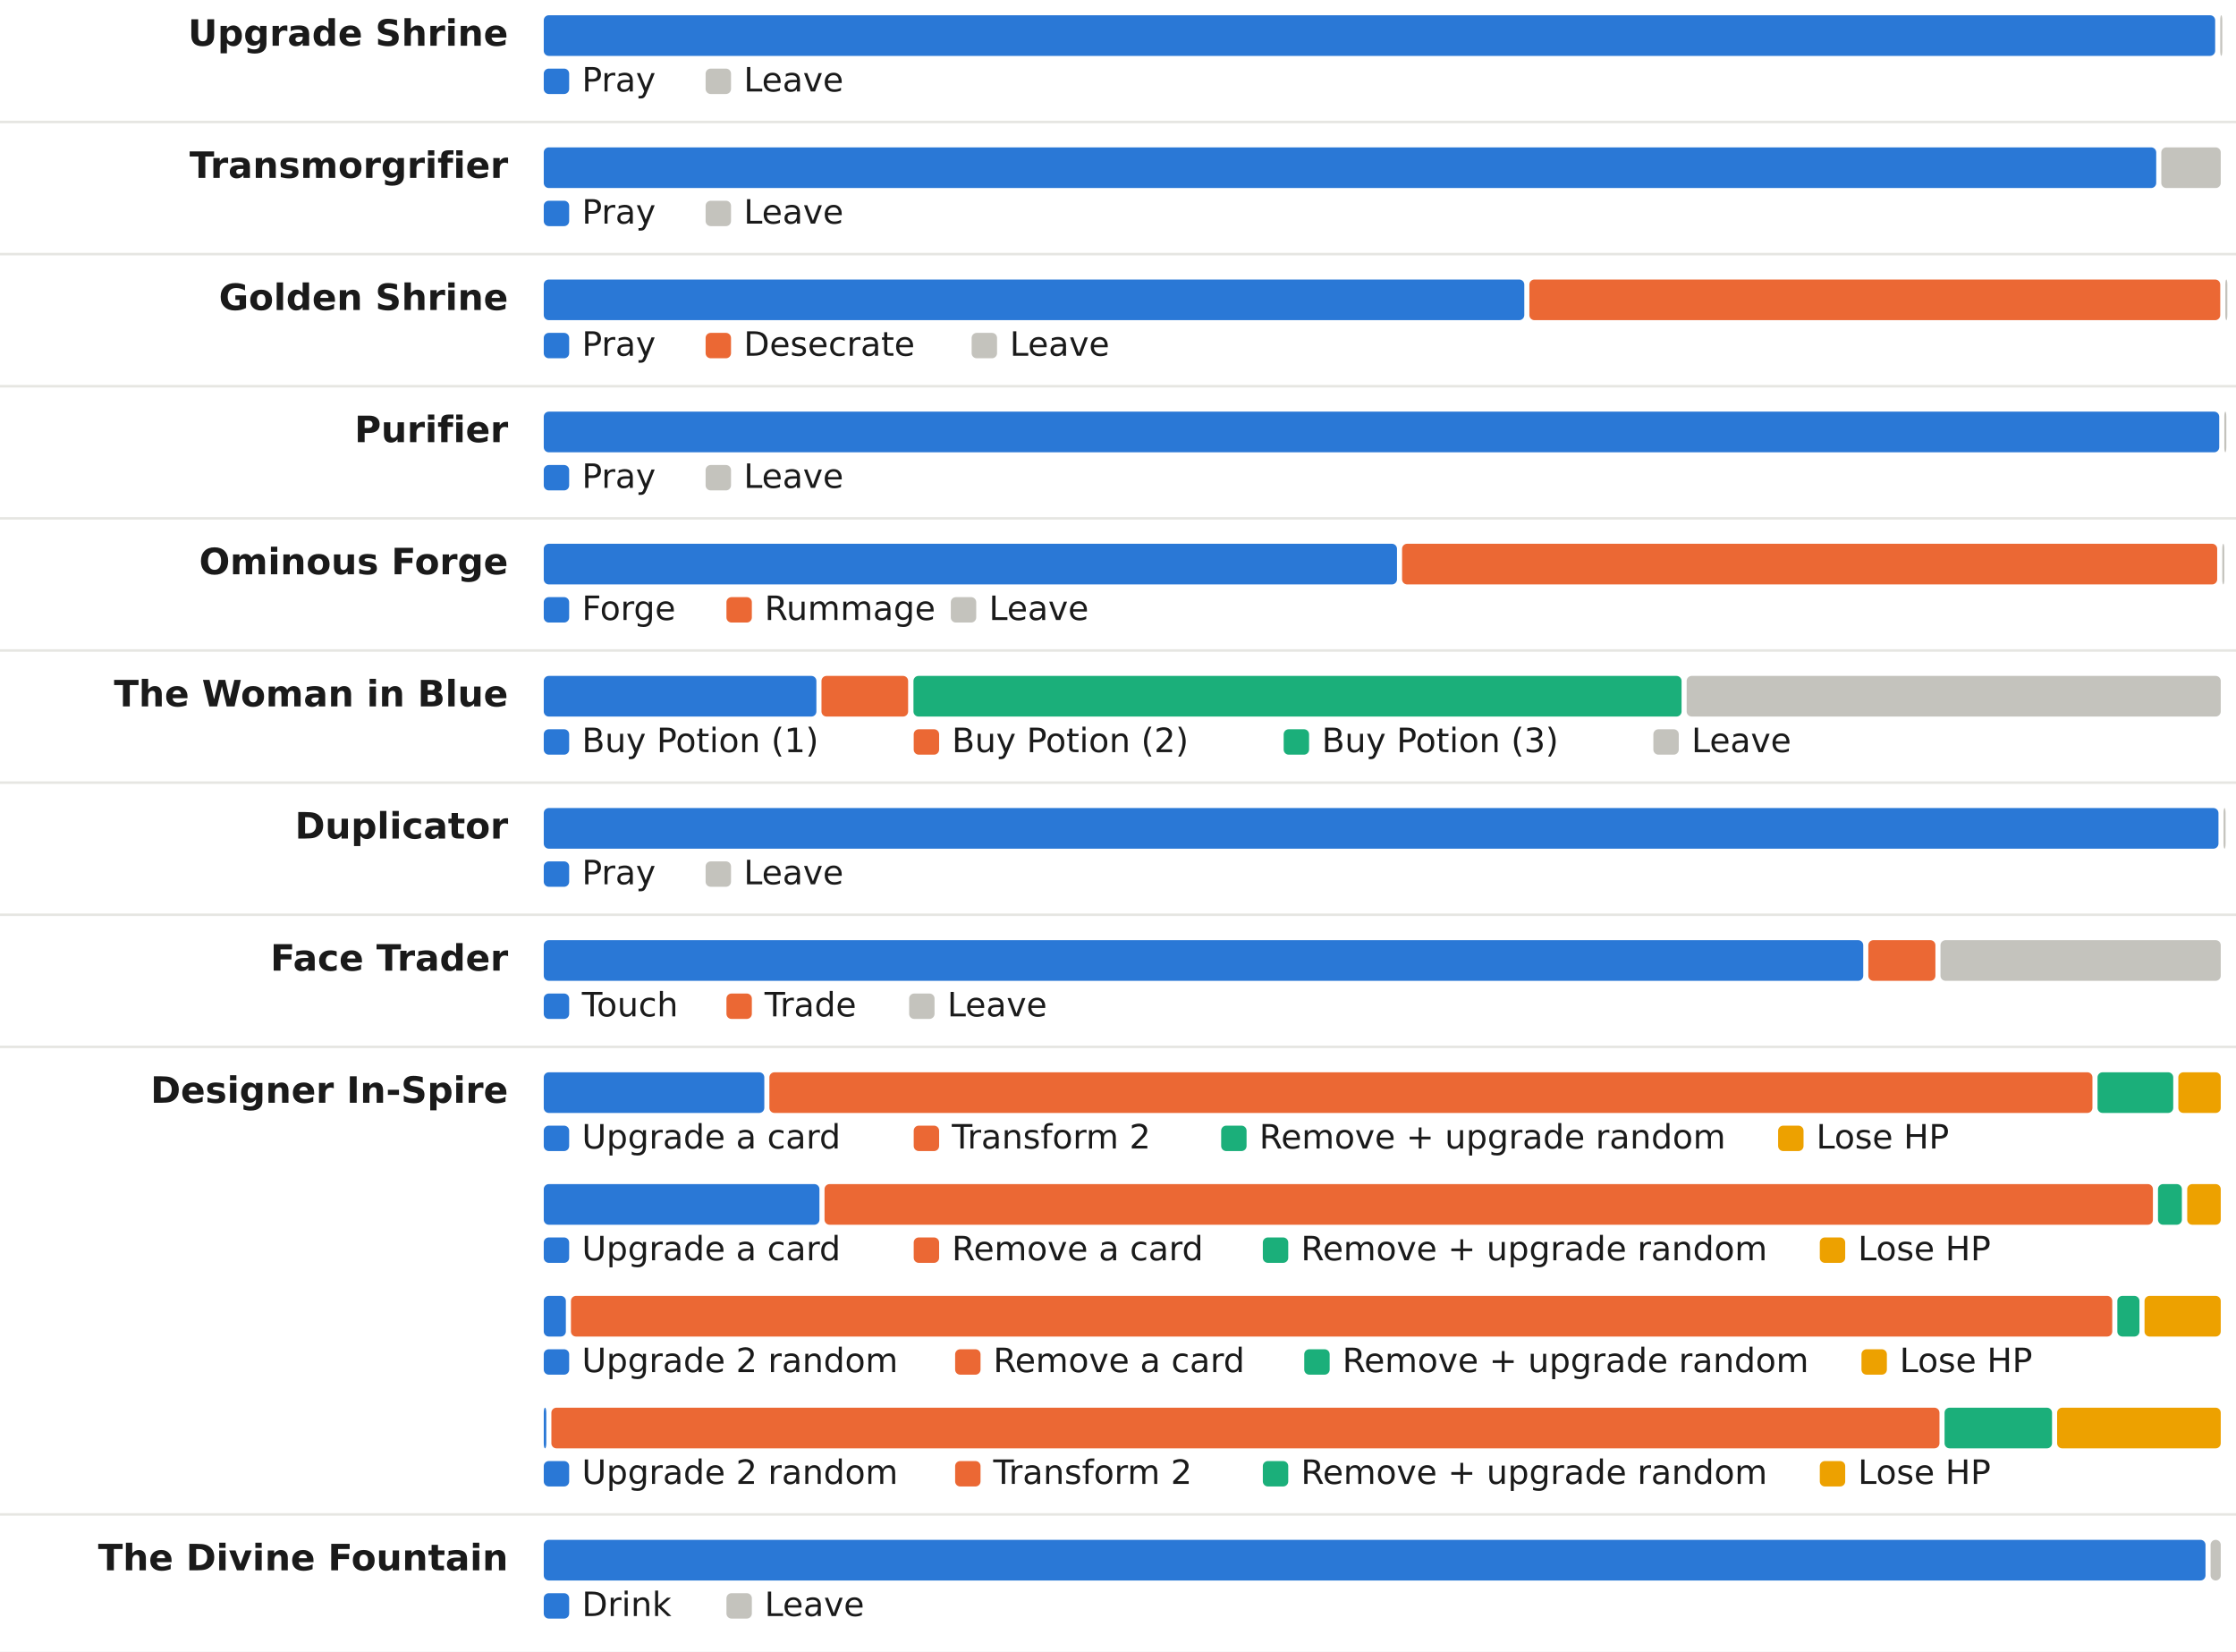
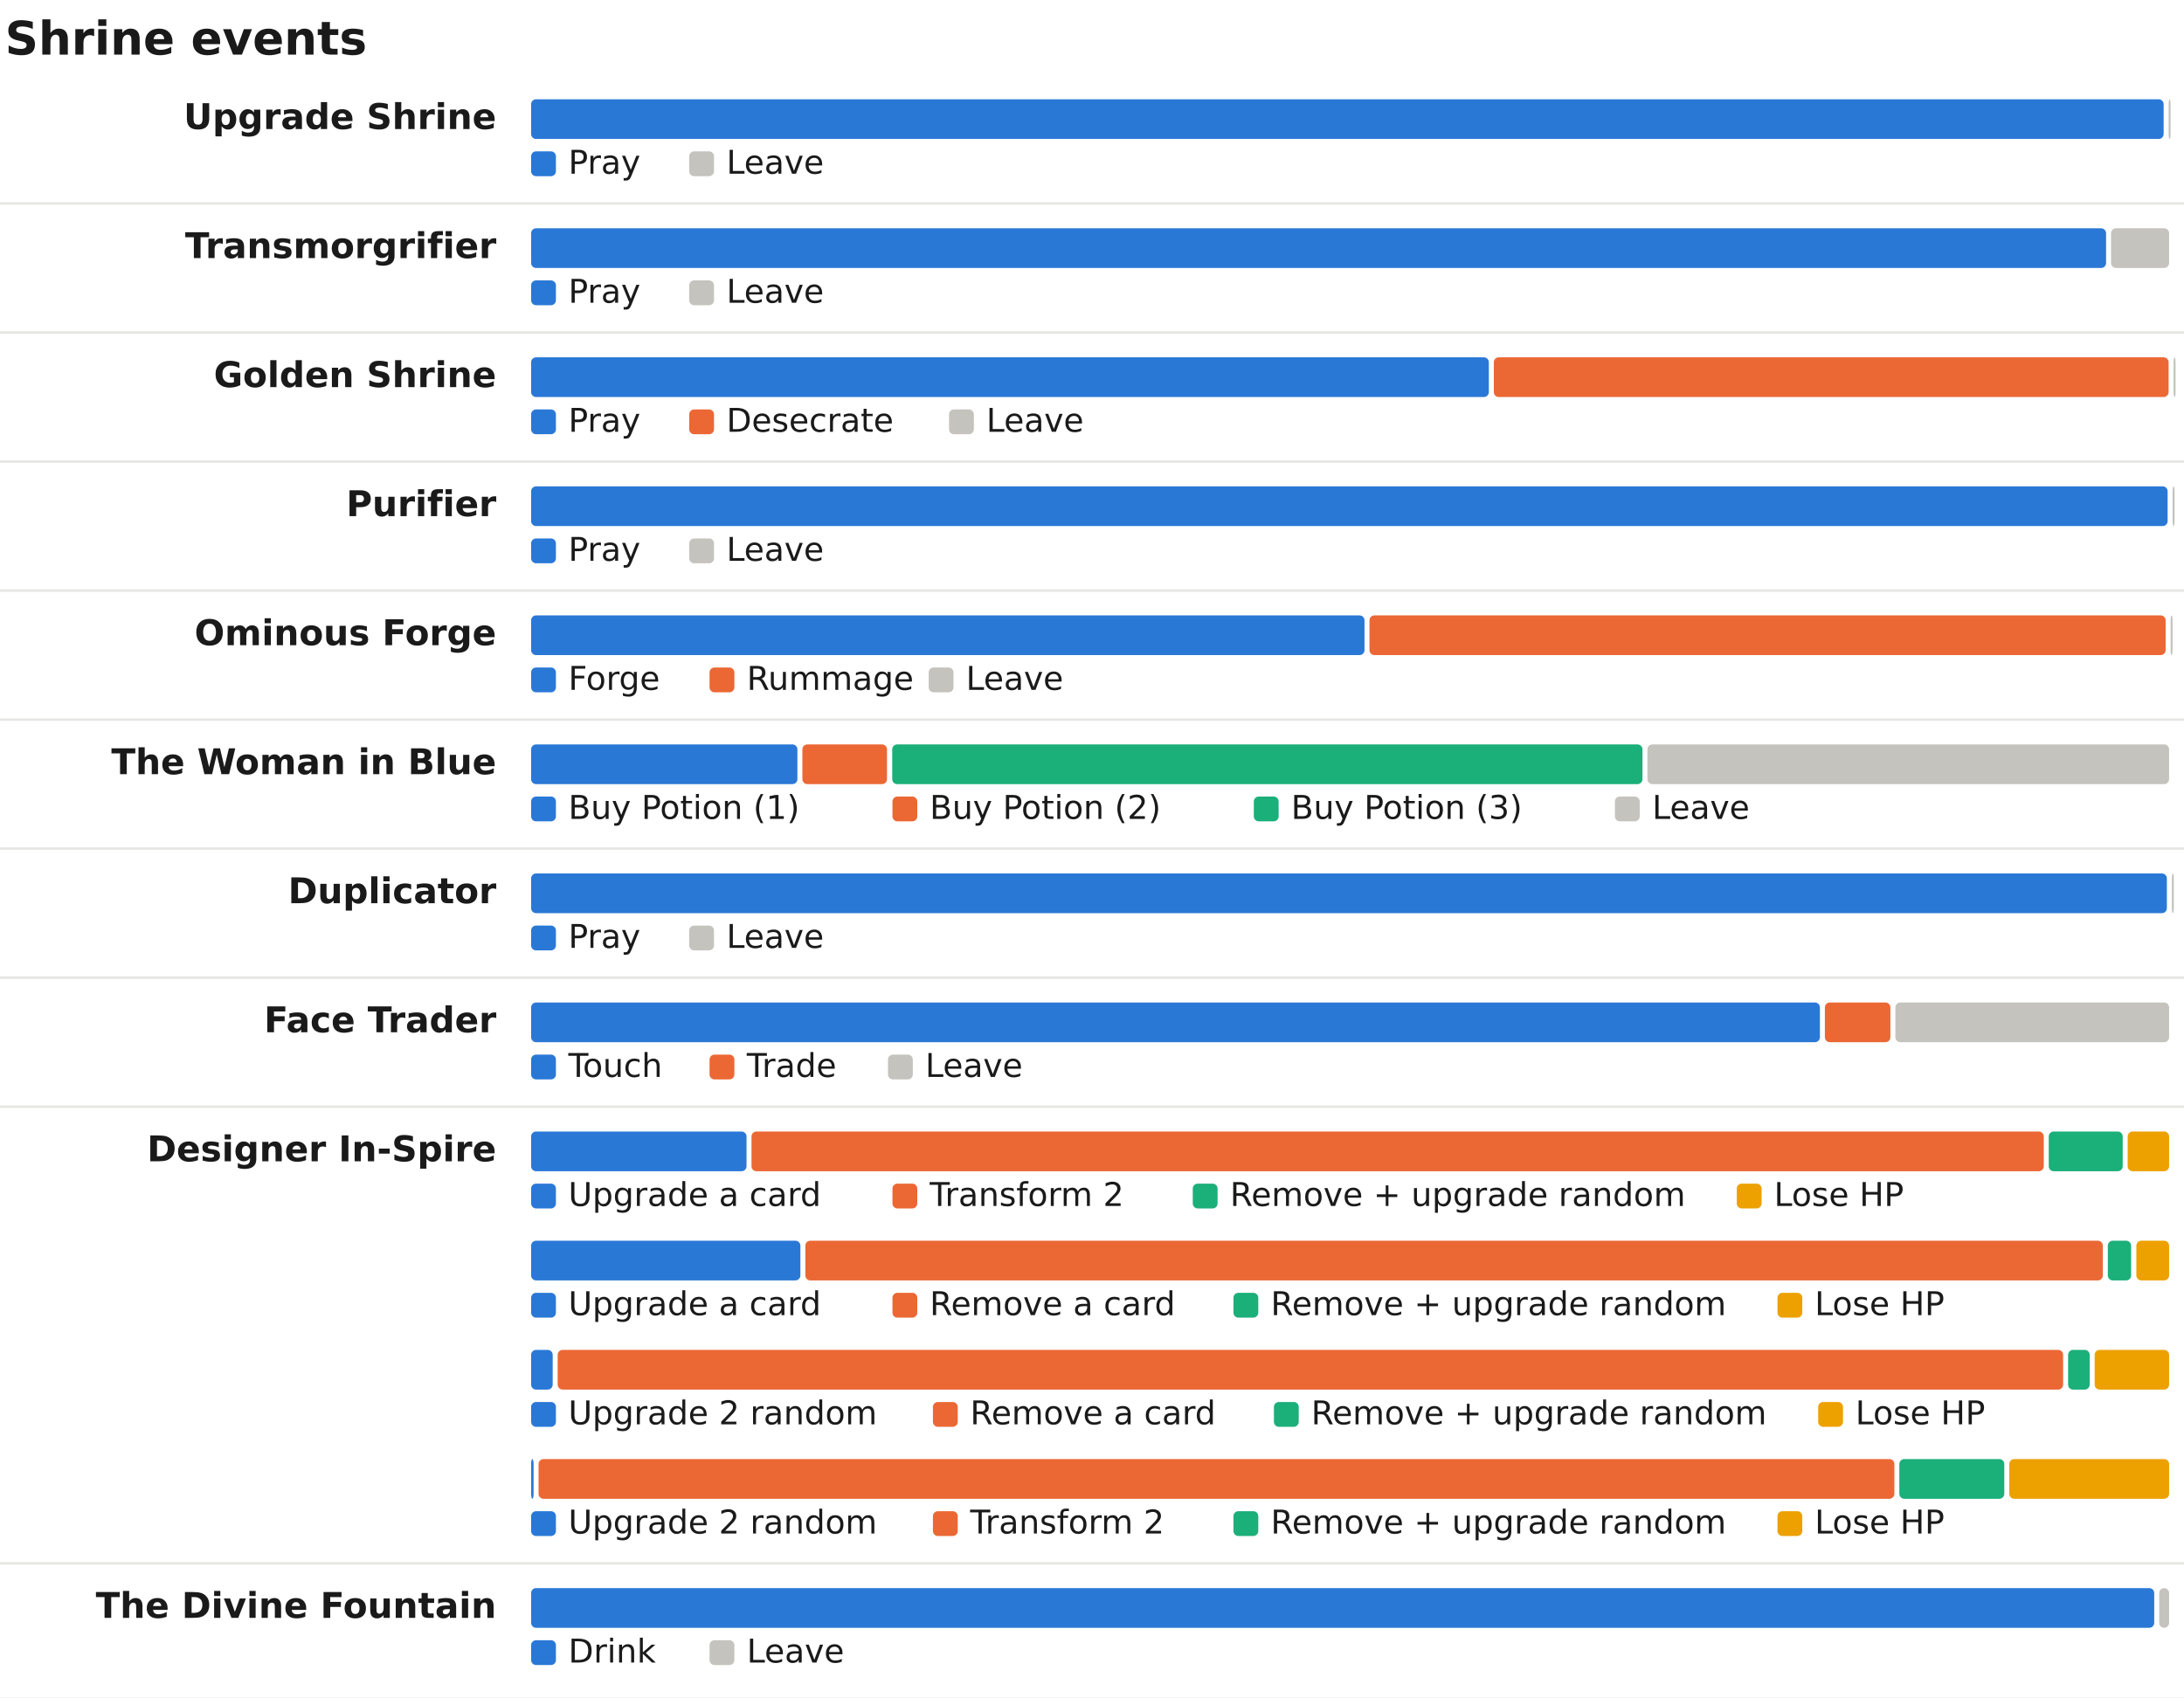
- <svg xmlns="http://www.w3.org/2000/svg" viewBox="0 0 880 650" width="100%" role="img" aria-label="events (shrines)" font-family="'DejaVu Sans', Verdana, 'Bitstream Vera Sans', sans-serif" style="max-width:880px">
-   <rect width="880" height="650" fill="#fff" />
-   <text x="200.0" y="18.0" font-size="14.3" text-anchor="end" font-weight="bold" fill="#1a1a1a">Upgrade Shrine</text>
-   <rect x="214.0" y="6.0" width="657.8" height="16.0" rx="2" fill="#2a78d6" />
-   <rect x="873.8" y="6.0" width="0.8" height="16.0" rx="2" fill="#c4c3bd" />
-   <rect x="214.0" y="27.0" width="10.0" height="10.0" rx="2" fill="#2a78d6" />
-   <text x="229.0" y="36.0" font-size="13.2" text-anchor="start" fill="#1a1a1a">Pray</text>
-   <rect x="277.7" y="27.0" width="10.0" height="10.0" rx="2" fill="#c4c3bd" />
-   <text x="292.7" y="36.0" font-size="13.2" text-anchor="start" fill="#1a1a1a">Leave</text>
-   <line x1="0.0" y1="48.0" x2="880.0" y2="48.0" stroke="#e6e6e2" stroke-width="1" />
-   <text x="200.0" y="70.0" font-size="14.3" text-anchor="end" font-weight="bold" fill="#1a1a1a">Transmorgrifier</text>
-   <rect x="214.0" y="58.0" width="634.6" height="16.0" rx="2" fill="#2a78d6" />
-   <rect x="850.6" y="58.0" width="23.4" height="16.0" rx="2" fill="#c4c3bd" />
-   <rect x="214.0" y="79.0" width="10.0" height="10.0" rx="2" fill="#2a78d6" />
-   <text x="229.0" y="88.0" font-size="13.2" text-anchor="start" fill="#1a1a1a">Pray</text>
-   <rect x="277.7" y="79.0" width="10.0" height="10.0" rx="2" fill="#c4c3bd" />
-   <text x="292.7" y="88.0" font-size="13.2" text-anchor="start" fill="#1a1a1a">Leave</text>
-   <line x1="0.0" y1="100.0" x2="880.0" y2="100.0" stroke="#e6e6e2" stroke-width="1" />
-   <text x="200.0" y="122.0" font-size="14.3" text-anchor="end" font-weight="bold" fill="#1a1a1a">Golden Shrine</text>
-   <rect x="214.0" y="110.0" width="385.9" height="16.0" rx="2" fill="#2a78d6" />
-   <rect x="601.9" y="110.0" width="271.9" height="16.0" rx="2" fill="#eb6834" />
-   <rect x="875.8" y="110.0" width="0.8" height="16.0" rx="2" fill="#c4c3bd" />
-   <rect x="214.0" y="131.0" width="10.0" height="10.0" rx="2" fill="#2a78d6" />
-   <text x="229.0" y="140.0" font-size="13.2" text-anchor="start" fill="#1a1a1a">Pray</text>
-   <rect x="277.7" y="131.0" width="10.0" height="10.0" rx="2" fill="#eb6834" />
-   <text x="292.7" y="140.0" font-size="13.2" text-anchor="start" fill="#1a1a1a">Desecrate</text>
-   <rect x="382.4" y="131.0" width="10.0" height="10.0" rx="2" fill="#c4c3bd" />
-   <text x="397.4" y="140.0" font-size="13.2" text-anchor="start" fill="#1a1a1a">Leave</text>
-   <line x1="0.0" y1="152.0" x2="880.0" y2="152.0" stroke="#e6e6e2" stroke-width="1" />
-   <text x="200.0" y="174.0" font-size="14.3" text-anchor="end" font-weight="bold" fill="#1a1a1a">Purifier</text>
-   <rect x="214.0" y="162.0" width="659.4" height="16.0" rx="2" fill="#2a78d6" />
-   <rect x="875.4" y="162.0" width="0.8" height="16.0" rx="2" fill="#c4c3bd" />
-   <rect x="214.0" y="183.0" width="10.0" height="10.0" rx="2" fill="#2a78d6" />
-   <text x="229.0" y="192.0" font-size="13.2" text-anchor="start" fill="#1a1a1a">Pray</text>
-   <rect x="277.7" y="183.0" width="10.0" height="10.0" rx="2" fill="#c4c3bd" />
-   <text x="292.7" y="192.0" font-size="13.2" text-anchor="start" fill="#1a1a1a">Leave</text>
-   <line x1="0.0" y1="204.0" x2="880.0" y2="204.0" stroke="#e6e6e2" stroke-width="1" />
-   <text x="200.0" y="226.0" font-size="14.3" text-anchor="end" font-weight="bold" fill="#1a1a1a">Ominous Forge</text>
-   <rect x="214.0" y="214.0" width="335.8" height="16.0" rx="2" fill="#2a78d6" />
-   <rect x="551.8" y="214.0" width="320.8" height="16.0" rx="2" fill="#eb6834" />
-   <rect x="874.6" y="214.0" width="0.8" height="16.0" rx="2" fill="#c4c3bd" />
-   <rect x="214.0" y="235.0" width="10.0" height="10.0" rx="2" fill="#2a78d6" />
-   <text x="229.0" y="244.0" font-size="13.2" text-anchor="start" fill="#1a1a1a">Forge</text>
-   <rect x="285.9" y="235.0" width="10.0" height="10.0" rx="2" fill="#eb6834" />
-   <text x="300.9" y="244.0" font-size="13.2" text-anchor="start" fill="#1a1a1a">Rummage</text>
-   <rect x="374.2" y="235.0" width="10.0" height="10.0" rx="2" fill="#c4c3bd" />
-   <text x="389.2" y="244.0" font-size="13.2" text-anchor="start" fill="#1a1a1a">Leave</text>
-   <line x1="0.0" y1="256.0" x2="880.0" y2="256.0" stroke="#e6e6e2" stroke-width="1" />
-   <text x="200.0" y="278.0" font-size="14.3" text-anchor="end" font-weight="bold" fill="#1a1a1a">The Woman in Blue</text>
-   <rect x="214.0" y="266.0" width="107.3" height="16.0" rx="2" fill="#2a78d6" />
-   <rect x="323.3" y="266.0" width="34.1" height="16.0" rx="2" fill="#eb6834" />
-   <rect x="359.5" y="266.0" width="302.3" height="16.0" rx="2" fill="#1baf7a" />
-   <rect x="663.8" y="266.0" width="210.2" height="16.0" rx="2" fill="#c4c3bd" />
-   <rect x="214.0" y="287.0" width="10.0" height="10.0" rx="2" fill="#2a78d6" />
-   <text x="229.0" y="296.0" font-size="13.2" text-anchor="start" fill="#1a1a1a">Buy Potion (1)</text>
-   <rect x="359.6" y="287.0" width="10.0" height="10.0" rx="2" fill="#eb6834" />
-   <text x="374.6" y="296.0" font-size="13.2" text-anchor="start" fill="#1a1a1a">Buy Potion (2)</text>
-   <rect x="505.2" y="287.0" width="10.0" height="10.0" rx="2" fill="#1baf7a" />
-   <text x="520.2" y="296.0" font-size="13.2" text-anchor="start" fill="#1a1a1a">Buy Potion (3)</text>
-   <rect x="650.7" y="287.0" width="10.0" height="10.0" rx="2" fill="#c4c3bd" />
-   <text x="665.7" y="296.0" font-size="13.2" text-anchor="start" fill="#1a1a1a">Leave</text>
-   <line x1="0.0" y1="308.0" x2="880.0" y2="308.0" stroke="#e6e6e2" stroke-width="1" />
-   <text x="200.0" y="330.0" font-size="14.3" text-anchor="end" font-weight="bold" fill="#1a1a1a">Duplicator</text>
-   <rect x="214.0" y="318.0" width="659.1" height="16.0" rx="2" fill="#2a78d6" />
-   <rect x="875.1" y="318.0" width="0.8" height="16.0" rx="2" fill="#c4c3bd" />
-   <rect x="214.0" y="339.0" width="10.0" height="10.0" rx="2" fill="#2a78d6" />
-   <text x="229.0" y="348.0" font-size="13.2" text-anchor="start" fill="#1a1a1a">Pray</text>
-   <rect x="277.7" y="339.0" width="10.0" height="10.0" rx="2" fill="#c4c3bd" />
-   <text x="292.7" y="348.0" font-size="13.2" text-anchor="start" fill="#1a1a1a">Leave</text>
-   <line x1="0.0" y1="360.0" x2="880.0" y2="360.0" stroke="#e6e6e2" stroke-width="1" />
-   <text x="200.0" y="382.0" font-size="14.3" text-anchor="end" font-weight="bold" fill="#1a1a1a">Face Trader</text>
-   <rect x="214.0" y="370.0" width="519.3" height="16.0" rx="2" fill="#2a78d6" />
-   <rect x="735.3" y="370.0" width="26.4" height="16.0" rx="2" fill="#eb6834" />
-   <rect x="763.7" y="370.0" width="110.3" height="16.0" rx="2" fill="#c4c3bd" />
-   <rect x="214.0" y="391.0" width="10.0" height="10.0" rx="2" fill="#2a78d6" />
-   <text x="229.0" y="400.0" font-size="13.2" text-anchor="start" fill="#1a1a1a">Touch</text>
-   <rect x="285.9" y="391.0" width="10.0" height="10.0" rx="2" fill="#eb6834" />
-   <text x="300.9" y="400.0" font-size="13.2" text-anchor="start" fill="#1a1a1a">Trade</text>
-   <rect x="357.8" y="391.0" width="10.0" height="10.0" rx="2" fill="#c4c3bd" />
-   <text x="372.8" y="400.0" font-size="13.2" text-anchor="start" fill="#1a1a1a">Leave</text>
-   <line x1="0.0" y1="412.0" x2="880.0" y2="412.0" stroke="#e6e6e2" stroke-width="1" />
-   <text x="200.0" y="434.0" font-size="14.3" text-anchor="end" font-weight="bold" fill="#1a1a1a">Designer In-Spire</text>
-   <rect x="214.0" y="422.0" width="86.8" height="16.0" rx="2" fill="#2a78d6" />
-   <rect x="302.8" y="422.0" width="520.7" height="16.0" rx="2" fill="#eb6834" />
-   <rect x="825.5" y="422.0" width="29.8" height="16.0" rx="2" fill="#1baf7a" />
-   <rect x="857.3" y="422.0" width="16.7" height="16.0" rx="2" fill="#eda100" />
-   <rect x="214.0" y="443.0" width="10.0" height="10.0" rx="2" fill="#2a78d6" />
-   <text x="229.0" y="452.0" font-size="13.2" text-anchor="start" fill="#1a1a1a">Upgrade a card</text>
-   <rect x="359.6" y="443.0" width="10.0" height="10.0" rx="2" fill="#eb6834" />
-   <text x="374.6" y="452.0" font-size="13.2" text-anchor="start" fill="#1a1a1a">Transform 2</text>
-   <rect x="480.6" y="443.0" width="10.0" height="10.0" rx="2" fill="#1baf7a" />
-   <text x="495.6" y="452.0" font-size="13.2" text-anchor="start" fill="#1a1a1a">Remove + upgrade random</text>
-   <rect x="699.8" y="443.0" width="10.0" height="10.0" rx="2" fill="#eda100" />
-   <text x="714.8" y="452.0" font-size="13.2" text-anchor="start" fill="#1a1a1a">Lose HP</text>
-   <rect x="214.0" y="466.0" width="108.5" height="16.0" rx="2" fill="#2a78d6" />
-   <rect x="324.5" y="466.0" width="522.8" height="16.0" rx="2" fill="#eb6834" />
-   <rect x="849.3" y="466.0" width="9.4" height="16.0" rx="2" fill="#1baf7a" />
-   <rect x="860.8" y="466.0" width="13.2" height="16.0" rx="2" fill="#eda100" />
-   <rect x="214.0" y="487.0" width="10.0" height="10.0" rx="2" fill="#2a78d6" />
-   <text x="229.0" y="496.0" font-size="13.2" text-anchor="start" fill="#1a1a1a">Upgrade a card</text>
-   <rect x="359.6" y="487.0" width="10.0" height="10.0" rx="2" fill="#eb6834" />
-   <text x="374.6" y="496.0" font-size="13.2" text-anchor="start" fill="#1a1a1a">Remove a card</text>
-   <rect x="497.0" y="487.0" width="10.0" height="10.0" rx="2" fill="#1baf7a" />
-   <text x="512.0" y="496.0" font-size="13.2" text-anchor="start" fill="#1a1a1a">Remove + upgrade random</text>
-   <rect x="716.2" y="487.0" width="10.0" height="10.0" rx="2" fill="#eda100" />
-   <text x="731.2" y="496.0" font-size="13.2" text-anchor="start" fill="#1a1a1a">Lose HP</text>
-   <rect x="214.0" y="510.0" width="8.7" height="16.0" rx="2" fill="#2a78d6" />
-   <rect x="224.7" y="510.0" width="606.6" height="16.0" rx="2" fill="#eb6834" />
-   <rect x="833.3" y="510.0" width="8.7" height="16.0" rx="2" fill="#1baf7a" />
-   <rect x="844.0" y="510.0" width="30.0" height="16.0" rx="2" fill="#eda100" />
-   <rect x="214.0" y="531.0" width="10.0" height="10.0" rx="2" fill="#2a78d6" />
-   <text x="229.0" y="540.0" font-size="13.2" text-anchor="start" fill="#1a1a1a">Upgrade 2 random</text>
-   <rect x="375.9" y="531.0" width="10.0" height="10.0" rx="2" fill="#eb6834" />
-   <text x="390.9" y="540.0" font-size="13.2" text-anchor="start" fill="#1a1a1a">Remove a card</text>
-   <rect x="513.3" y="531.0" width="10.0" height="10.0" rx="2" fill="#1baf7a" />
-   <text x="528.3" y="540.0" font-size="13.2" text-anchor="start" fill="#1a1a1a">Remove + upgrade random</text>
-   <rect x="732.6" y="531.0" width="10.0" height="10.0" rx="2" fill="#eda100" />
-   <text x="747.6" y="540.0" font-size="13.2" text-anchor="start" fill="#1a1a1a">Lose HP</text>
-   <rect x="214.0" y="554.0" width="1.0" height="16.0" rx="2" fill="#2a78d6" />
-   <rect x="217.0" y="554.0" width="546.3" height="16.0" rx="2" fill="#eb6834" />
-   <rect x="765.3" y="554.0" width="42.3" height="16.0" rx="2" fill="#1baf7a" />
-   <rect x="809.6" y="554.0" width="64.4" height="16.0" rx="2" fill="#eda100" />
-   <rect x="214.0" y="575.0" width="10.0" height="10.0" rx="2" fill="#2a78d6" />
-   <text x="229.0" y="584.0" font-size="13.2" text-anchor="start" fill="#1a1a1a">Upgrade 2 random</text>
-   <rect x="375.9" y="575.0" width="10.0" height="10.0" rx="2" fill="#eb6834" />
-   <text x="390.9" y="584.0" font-size="13.2" text-anchor="start" fill="#1a1a1a">Transform 2</text>
-   <rect x="497.0" y="575.0" width="10.0" height="10.0" rx="2" fill="#1baf7a" />
-   <text x="512.0" y="584.0" font-size="13.2" text-anchor="start" fill="#1a1a1a">Remove + upgrade random</text>
-   <rect x="716.2" y="575.0" width="10.0" height="10.0" rx="2" fill="#eda100" />
-   <text x="731.2" y="584.0" font-size="13.2" text-anchor="start" fill="#1a1a1a">Lose HP</text>
-   <line x1="0.0" y1="596.0" x2="880.0" y2="596.0" stroke="#e6e6e2" stroke-width="1" />
-   <text x="200.0" y="618.0" font-size="14.3" text-anchor="end" font-weight="bold" fill="#1a1a1a">The Divine Fountain</text>
-   <rect x="214.0" y="606.0" width="654.0" height="16.0" rx="2" fill="#2a78d6" />
-   <rect x="870.0" y="606.0" width="4.0" height="16.0" rx="2" fill="#c4c3bd" />
-   <rect x="214.0" y="627.0" width="10.0" height="10.0" rx="2" fill="#2a78d6" />
-   <text x="229.0" y="636.0" font-size="13.2" text-anchor="start" fill="#1a1a1a">Drink</text>
-   <rect x="285.9" y="627.0" width="10.0" height="10.0" rx="2" fill="#c4c3bd" />
-   <text x="300.9" y="636.0" font-size="13.2" text-anchor="start" fill="#1a1a1a">Leave</text>
+ <svg xmlns="http://www.w3.org/2000/svg" viewBox="0 0 880 684" width="100%" role="img" aria-label="events (shrines)" font-family="'DejaVu Sans', Verdana, 'Bitstream Vera Sans', sans-serif" style="max-width:880px">
+   <rect width="880" height="684" fill="#fff" />
+   <text x="2" y="22" font-size="18.7" font-weight="bold" fill="#1a1a1a">Shrine events</text>
+   <g transform="translate(0,34)">
+     <text x="200.0" y="18.0" font-size="14.3" text-anchor="end" font-weight="bold" fill="#1a1a1a">Upgrade Shrine</text>
+     <rect x="214.0" y="6.0" width="657.8" height="16.0" rx="2" fill="#2a78d6" />
+     <rect x="873.8" y="6.0" width="0.8" height="16.0" rx="2" fill="#c4c3bd" />
+     <rect x="214.0" y="27.0" width="10.0" height="10.0" rx="2" fill="#2a78d6" />
+     <text x="229.0" y="36.0" font-size="13.2" text-anchor="start" fill="#1a1a1a">Pray</text>
+     <rect x="277.7" y="27.0" width="10.0" height="10.0" rx="2" fill="#c4c3bd" />
+     <text x="292.7" y="36.0" font-size="13.2" text-anchor="start" fill="#1a1a1a">Leave</text>
+     <line x1="0.0" y1="48.0" x2="880.0" y2="48.0" stroke="#e6e6e2" stroke-width="1" />
+     <text x="200.0" y="70.0" font-size="14.3" text-anchor="end" font-weight="bold" fill="#1a1a1a">Transmorgrifier</text>
+     <rect x="214.0" y="58.0" width="634.6" height="16.0" rx="2" fill="#2a78d6" />
+     <rect x="850.6" y="58.0" width="23.4" height="16.0" rx="2" fill="#c4c3bd" />
+     <rect x="214.0" y="79.0" width="10.0" height="10.0" rx="2" fill="#2a78d6" />
+     <text x="229.0" y="88.0" font-size="13.2" text-anchor="start" fill="#1a1a1a">Pray</text>
+     <rect x="277.7" y="79.0" width="10.0" height="10.0" rx="2" fill="#c4c3bd" />
+     <text x="292.7" y="88.0" font-size="13.2" text-anchor="start" fill="#1a1a1a">Leave</text>
+     <line x1="0.0" y1="100.0" x2="880.0" y2="100.0" stroke="#e6e6e2" stroke-width="1" />
+     <text x="200.0" y="122.0" font-size="14.3" text-anchor="end" font-weight="bold" fill="#1a1a1a">Golden Shrine</text>
+     <rect x="214.0" y="110.0" width="385.9" height="16.0" rx="2" fill="#2a78d6" />
+     <rect x="601.9" y="110.0" width="271.9" height="16.0" rx="2" fill="#eb6834" />
+     <rect x="875.8" y="110.0" width="0.8" height="16.0" rx="2" fill="#c4c3bd" />
+     <rect x="214.0" y="131.0" width="10.0" height="10.0" rx="2" fill="#2a78d6" />
+     <text x="229.0" y="140.0" font-size="13.2" text-anchor="start" fill="#1a1a1a">Pray</text>
+     <rect x="277.7" y="131.0" width="10.0" height="10.0" rx="2" fill="#eb6834" />
+     <text x="292.7" y="140.0" font-size="13.2" text-anchor="start" fill="#1a1a1a">Desecrate</text>
+     <rect x="382.4" y="131.0" width="10.0" height="10.0" rx="2" fill="#c4c3bd" />
+     <text x="397.4" y="140.0" font-size="13.2" text-anchor="start" fill="#1a1a1a">Leave</text>
+     <line x1="0.0" y1="152.0" x2="880.0" y2="152.0" stroke="#e6e6e2" stroke-width="1" />
+     <text x="200.0" y="174.0" font-size="14.3" text-anchor="end" font-weight="bold" fill="#1a1a1a">Purifier</text>
+     <rect x="214.0" y="162.0" width="659.4" height="16.0" rx="2" fill="#2a78d6" />
+     <rect x="875.4" y="162.0" width="0.8" height="16.0" rx="2" fill="#c4c3bd" />
+     <rect x="214.0" y="183.0" width="10.0" height="10.0" rx="2" fill="#2a78d6" />
+     <text x="229.0" y="192.0" font-size="13.2" text-anchor="start" fill="#1a1a1a">Pray</text>
+     <rect x="277.7" y="183.0" width="10.0" height="10.0" rx="2" fill="#c4c3bd" />
+     <text x="292.7" y="192.0" font-size="13.2" text-anchor="start" fill="#1a1a1a">Leave</text>
+     <line x1="0.0" y1="204.0" x2="880.0" y2="204.0" stroke="#e6e6e2" stroke-width="1" />
+     <text x="200.0" y="226.0" font-size="14.3" text-anchor="end" font-weight="bold" fill="#1a1a1a">Ominous Forge</text>
+     <rect x="214.0" y="214.0" width="335.8" height="16.0" rx="2" fill="#2a78d6" />
+     <rect x="551.8" y="214.0" width="320.8" height="16.0" rx="2" fill="#eb6834" />
+     <rect x="874.6" y="214.0" width="0.8" height="16.0" rx="2" fill="#c4c3bd" />
+     <rect x="214.0" y="235.0" width="10.0" height="10.0" rx="2" fill="#2a78d6" />
+     <text x="229.0" y="244.0" font-size="13.2" text-anchor="start" fill="#1a1a1a">Forge</text>
+     <rect x="285.9" y="235.0" width="10.0" height="10.0" rx="2" fill="#eb6834" />
+     <text x="300.9" y="244.0" font-size="13.2" text-anchor="start" fill="#1a1a1a">Rummage</text>
+     <rect x="374.2" y="235.0" width="10.0" height="10.0" rx="2" fill="#c4c3bd" />
+     <text x="389.2" y="244.0" font-size="13.2" text-anchor="start" fill="#1a1a1a">Leave</text>
+     <line x1="0.0" y1="256.0" x2="880.0" y2="256.0" stroke="#e6e6e2" stroke-width="1" />
+     <text x="200.0" y="278.0" font-size="14.3" text-anchor="end" font-weight="bold" fill="#1a1a1a">The Woman in Blue</text>
+     <rect x="214.0" y="266.0" width="107.3" height="16.0" rx="2" fill="#2a78d6" />
+     <rect x="323.3" y="266.0" width="34.1" height="16.0" rx="2" fill="#eb6834" />
+     <rect x="359.5" y="266.0" width="302.3" height="16.0" rx="2" fill="#1baf7a" />
+     <rect x="663.8" y="266.0" width="210.2" height="16.0" rx="2" fill="#c4c3bd" />
+     <rect x="214.0" y="287.0" width="10.0" height="10.0" rx="2" fill="#2a78d6" />
+     <text x="229.0" y="296.0" font-size="13.2" text-anchor="start" fill="#1a1a1a">Buy Potion (1)</text>
+     <rect x="359.6" y="287.0" width="10.0" height="10.0" rx="2" fill="#eb6834" />
+     <text x="374.6" y="296.0" font-size="13.2" text-anchor="start" fill="#1a1a1a">Buy Potion (2)</text>
+     <rect x="505.2" y="287.0" width="10.0" height="10.0" rx="2" fill="#1baf7a" />
+     <text x="520.2" y="296.0" font-size="13.2" text-anchor="start" fill="#1a1a1a">Buy Potion (3)</text>
+     <rect x="650.7" y="287.0" width="10.0" height="10.0" rx="2" fill="#c4c3bd" />
+     <text x="665.7" y="296.0" font-size="13.2" text-anchor="start" fill="#1a1a1a">Leave</text>
+     <line x1="0.0" y1="308.0" x2="880.0" y2="308.0" stroke="#e6e6e2" stroke-width="1" />
+     <text x="200.0" y="330.0" font-size="14.3" text-anchor="end" font-weight="bold" fill="#1a1a1a">Duplicator</text>
+     <rect x="214.0" y="318.0" width="659.1" height="16.0" rx="2" fill="#2a78d6" />
+     <rect x="875.1" y="318.0" width="0.8" height="16.0" rx="2" fill="#c4c3bd" />
+     <rect x="214.0" y="339.0" width="10.0" height="10.0" rx="2" fill="#2a78d6" />
+     <text x="229.0" y="348.0" font-size="13.2" text-anchor="start" fill="#1a1a1a">Pray</text>
+     <rect x="277.7" y="339.0" width="10.0" height="10.0" rx="2" fill="#c4c3bd" />
+     <text x="292.7" y="348.0" font-size="13.2" text-anchor="start" fill="#1a1a1a">Leave</text>
+     <line x1="0.0" y1="360.0" x2="880.0" y2="360.0" stroke="#e6e6e2" stroke-width="1" />
+     <text x="200.0" y="382.0" font-size="14.3" text-anchor="end" font-weight="bold" fill="#1a1a1a">Face Trader</text>
+     <rect x="214.0" y="370.0" width="519.3" height="16.0" rx="2" fill="#2a78d6" />
+     <rect x="735.3" y="370.0" width="26.4" height="16.0" rx="2" fill="#eb6834" />
+     <rect x="763.7" y="370.0" width="110.3" height="16.0" rx="2" fill="#c4c3bd" />
+     <rect x="214.0" y="391.0" width="10.0" height="10.0" rx="2" fill="#2a78d6" />
+     <text x="229.0" y="400.0" font-size="13.2" text-anchor="start" fill="#1a1a1a">Touch</text>
+     <rect x="285.9" y="391.0" width="10.0" height="10.0" rx="2" fill="#eb6834" />
+     <text x="300.9" y="400.0" font-size="13.2" text-anchor="start" fill="#1a1a1a">Trade</text>
+     <rect x="357.8" y="391.0" width="10.0" height="10.0" rx="2" fill="#c4c3bd" />
+     <text x="372.8" y="400.0" font-size="13.2" text-anchor="start" fill="#1a1a1a">Leave</text>
+     <line x1="0.0" y1="412.0" x2="880.0" y2="412.0" stroke="#e6e6e2" stroke-width="1" />
+     <text x="200.0" y="434.0" font-size="14.3" text-anchor="end" font-weight="bold" fill="#1a1a1a">Designer In-Spire</text>
+     <rect x="214.0" y="422.0" width="86.8" height="16.0" rx="2" fill="#2a78d6" />
+     <rect x="302.8" y="422.0" width="520.7" height="16.0" rx="2" fill="#eb6834" />
+     <rect x="825.5" y="422.0" width="29.8" height="16.0" rx="2" fill="#1baf7a" />
+     <rect x="857.3" y="422.0" width="16.7" height="16.0" rx="2" fill="#eda100" />
+     <rect x="214.0" y="443.0" width="10.0" height="10.0" rx="2" fill="#2a78d6" />
+     <text x="229.0" y="452.0" font-size="13.2" text-anchor="start" fill="#1a1a1a">Upgrade a card</text>
+     <rect x="359.6" y="443.0" width="10.0" height="10.0" rx="2" fill="#eb6834" />
+     <text x="374.6" y="452.0" font-size="13.2" text-anchor="start" fill="#1a1a1a">Transform 2</text>
+     <rect x="480.6" y="443.0" width="10.0" height="10.0" rx="2" fill="#1baf7a" />
+     <text x="495.6" y="452.0" font-size="13.2" text-anchor="start" fill="#1a1a1a">Remove + upgrade random</text>
+     <rect x="699.8" y="443.0" width="10.0" height="10.0" rx="2" fill="#eda100" />
+     <text x="714.8" y="452.0" font-size="13.2" text-anchor="start" fill="#1a1a1a">Lose HP</text>
+     <rect x="214.0" y="466.0" width="108.5" height="16.0" rx="2" fill="#2a78d6" />
+     <rect x="324.5" y="466.0" width="522.8" height="16.0" rx="2" fill="#eb6834" />
+     <rect x="849.3" y="466.0" width="9.4" height="16.0" rx="2" fill="#1baf7a" />
+     <rect x="860.8" y="466.0" width="13.2" height="16.0" rx="2" fill="#eda100" />
+     <rect x="214.0" y="487.0" width="10.0" height="10.0" rx="2" fill="#2a78d6" />
+     <text x="229.0" y="496.0" font-size="13.2" text-anchor="start" fill="#1a1a1a">Upgrade a card</text>
+     <rect x="359.6" y="487.0" width="10.0" height="10.0" rx="2" fill="#eb6834" />
+     <text x="374.6" y="496.0" font-size="13.2" text-anchor="start" fill="#1a1a1a">Remove a card</text>
+     <rect x="497.0" y="487.0" width="10.0" height="10.0" rx="2" fill="#1baf7a" />
+     <text x="512.0" y="496.0" font-size="13.2" text-anchor="start" fill="#1a1a1a">Remove + upgrade random</text>
+     <rect x="716.2" y="487.0" width="10.0" height="10.0" rx="2" fill="#eda100" />
+     <text x="731.2" y="496.0" font-size="13.2" text-anchor="start" fill="#1a1a1a">Lose HP</text>
+     <rect x="214.0" y="510.0" width="8.7" height="16.0" rx="2" fill="#2a78d6" />
+     <rect x="224.7" y="510.0" width="606.6" height="16.0" rx="2" fill="#eb6834" />
+     <rect x="833.3" y="510.0" width="8.7" height="16.0" rx="2" fill="#1baf7a" />
+     <rect x="844.0" y="510.0" width="30.0" height="16.0" rx="2" fill="#eda100" />
+     <rect x="214.0" y="531.0" width="10.0" height="10.0" rx="2" fill="#2a78d6" />
+     <text x="229.0" y="540.0" font-size="13.2" text-anchor="start" fill="#1a1a1a">Upgrade 2 random</text>
+     <rect x="375.9" y="531.0" width="10.0" height="10.0" rx="2" fill="#eb6834" />
+     <text x="390.9" y="540.0" font-size="13.2" text-anchor="start" fill="#1a1a1a">Remove a card</text>
+     <rect x="513.3" y="531.0" width="10.0" height="10.0" rx="2" fill="#1baf7a" />
+     <text x="528.3" y="540.0" font-size="13.2" text-anchor="start" fill="#1a1a1a">Remove + upgrade random</text>
+     <rect x="732.6" y="531.0" width="10.0" height="10.0" rx="2" fill="#eda100" />
+     <text x="747.6" y="540.0" font-size="13.2" text-anchor="start" fill="#1a1a1a">Lose HP</text>
+     <rect x="214.0" y="554.0" width="1.0" height="16.0" rx="2" fill="#2a78d6" />
+     <rect x="217.0" y="554.0" width="546.3" height="16.0" rx="2" fill="#eb6834" />
+     <rect x="765.3" y="554.0" width="42.3" height="16.0" rx="2" fill="#1baf7a" />
+     <rect x="809.6" y="554.0" width="64.4" height="16.0" rx="2" fill="#eda100" />
+     <rect x="214.0" y="575.0" width="10.0" height="10.0" rx="2" fill="#2a78d6" />
+     <text x="229.0" y="584.0" font-size="13.2" text-anchor="start" fill="#1a1a1a">Upgrade 2 random</text>
+     <rect x="375.9" y="575.0" width="10.0" height="10.0" rx="2" fill="#eb6834" />
+     <text x="390.9" y="584.0" font-size="13.2" text-anchor="start" fill="#1a1a1a">Transform 2</text>
+     <rect x="497.0" y="575.0" width="10.0" height="10.0" rx="2" fill="#1baf7a" />
+     <text x="512.0" y="584.0" font-size="13.2" text-anchor="start" fill="#1a1a1a">Remove + upgrade random</text>
+     <rect x="716.2" y="575.0" width="10.0" height="10.0" rx="2" fill="#eda100" />
+     <text x="731.2" y="584.0" font-size="13.2" text-anchor="start" fill="#1a1a1a">Lose HP</text>
+     <line x1="0.0" y1="596.0" x2="880.0" y2="596.0" stroke="#e6e6e2" stroke-width="1" />
+     <text x="200.0" y="618.0" font-size="14.3" text-anchor="end" font-weight="bold" fill="#1a1a1a">The Divine Fountain</text>
+     <rect x="214.0" y="606.0" width="654.0" height="16.0" rx="2" fill="#2a78d6" />
+     <rect x="870.0" y="606.0" width="4.0" height="16.0" rx="2" fill="#c4c3bd" />
+     <rect x="214.0" y="627.0" width="10.0" height="10.0" rx="2" fill="#2a78d6" />
+     <text x="229.0" y="636.0" font-size="13.2" text-anchor="start" fill="#1a1a1a">Drink</text>
+     <rect x="285.9" y="627.0" width="10.0" height="10.0" rx="2" fill="#c4c3bd" />
+     <text x="300.9" y="636.0" font-size="13.2" text-anchor="start" fill="#1a1a1a">Leave</text>
+   </g>
</svg>
